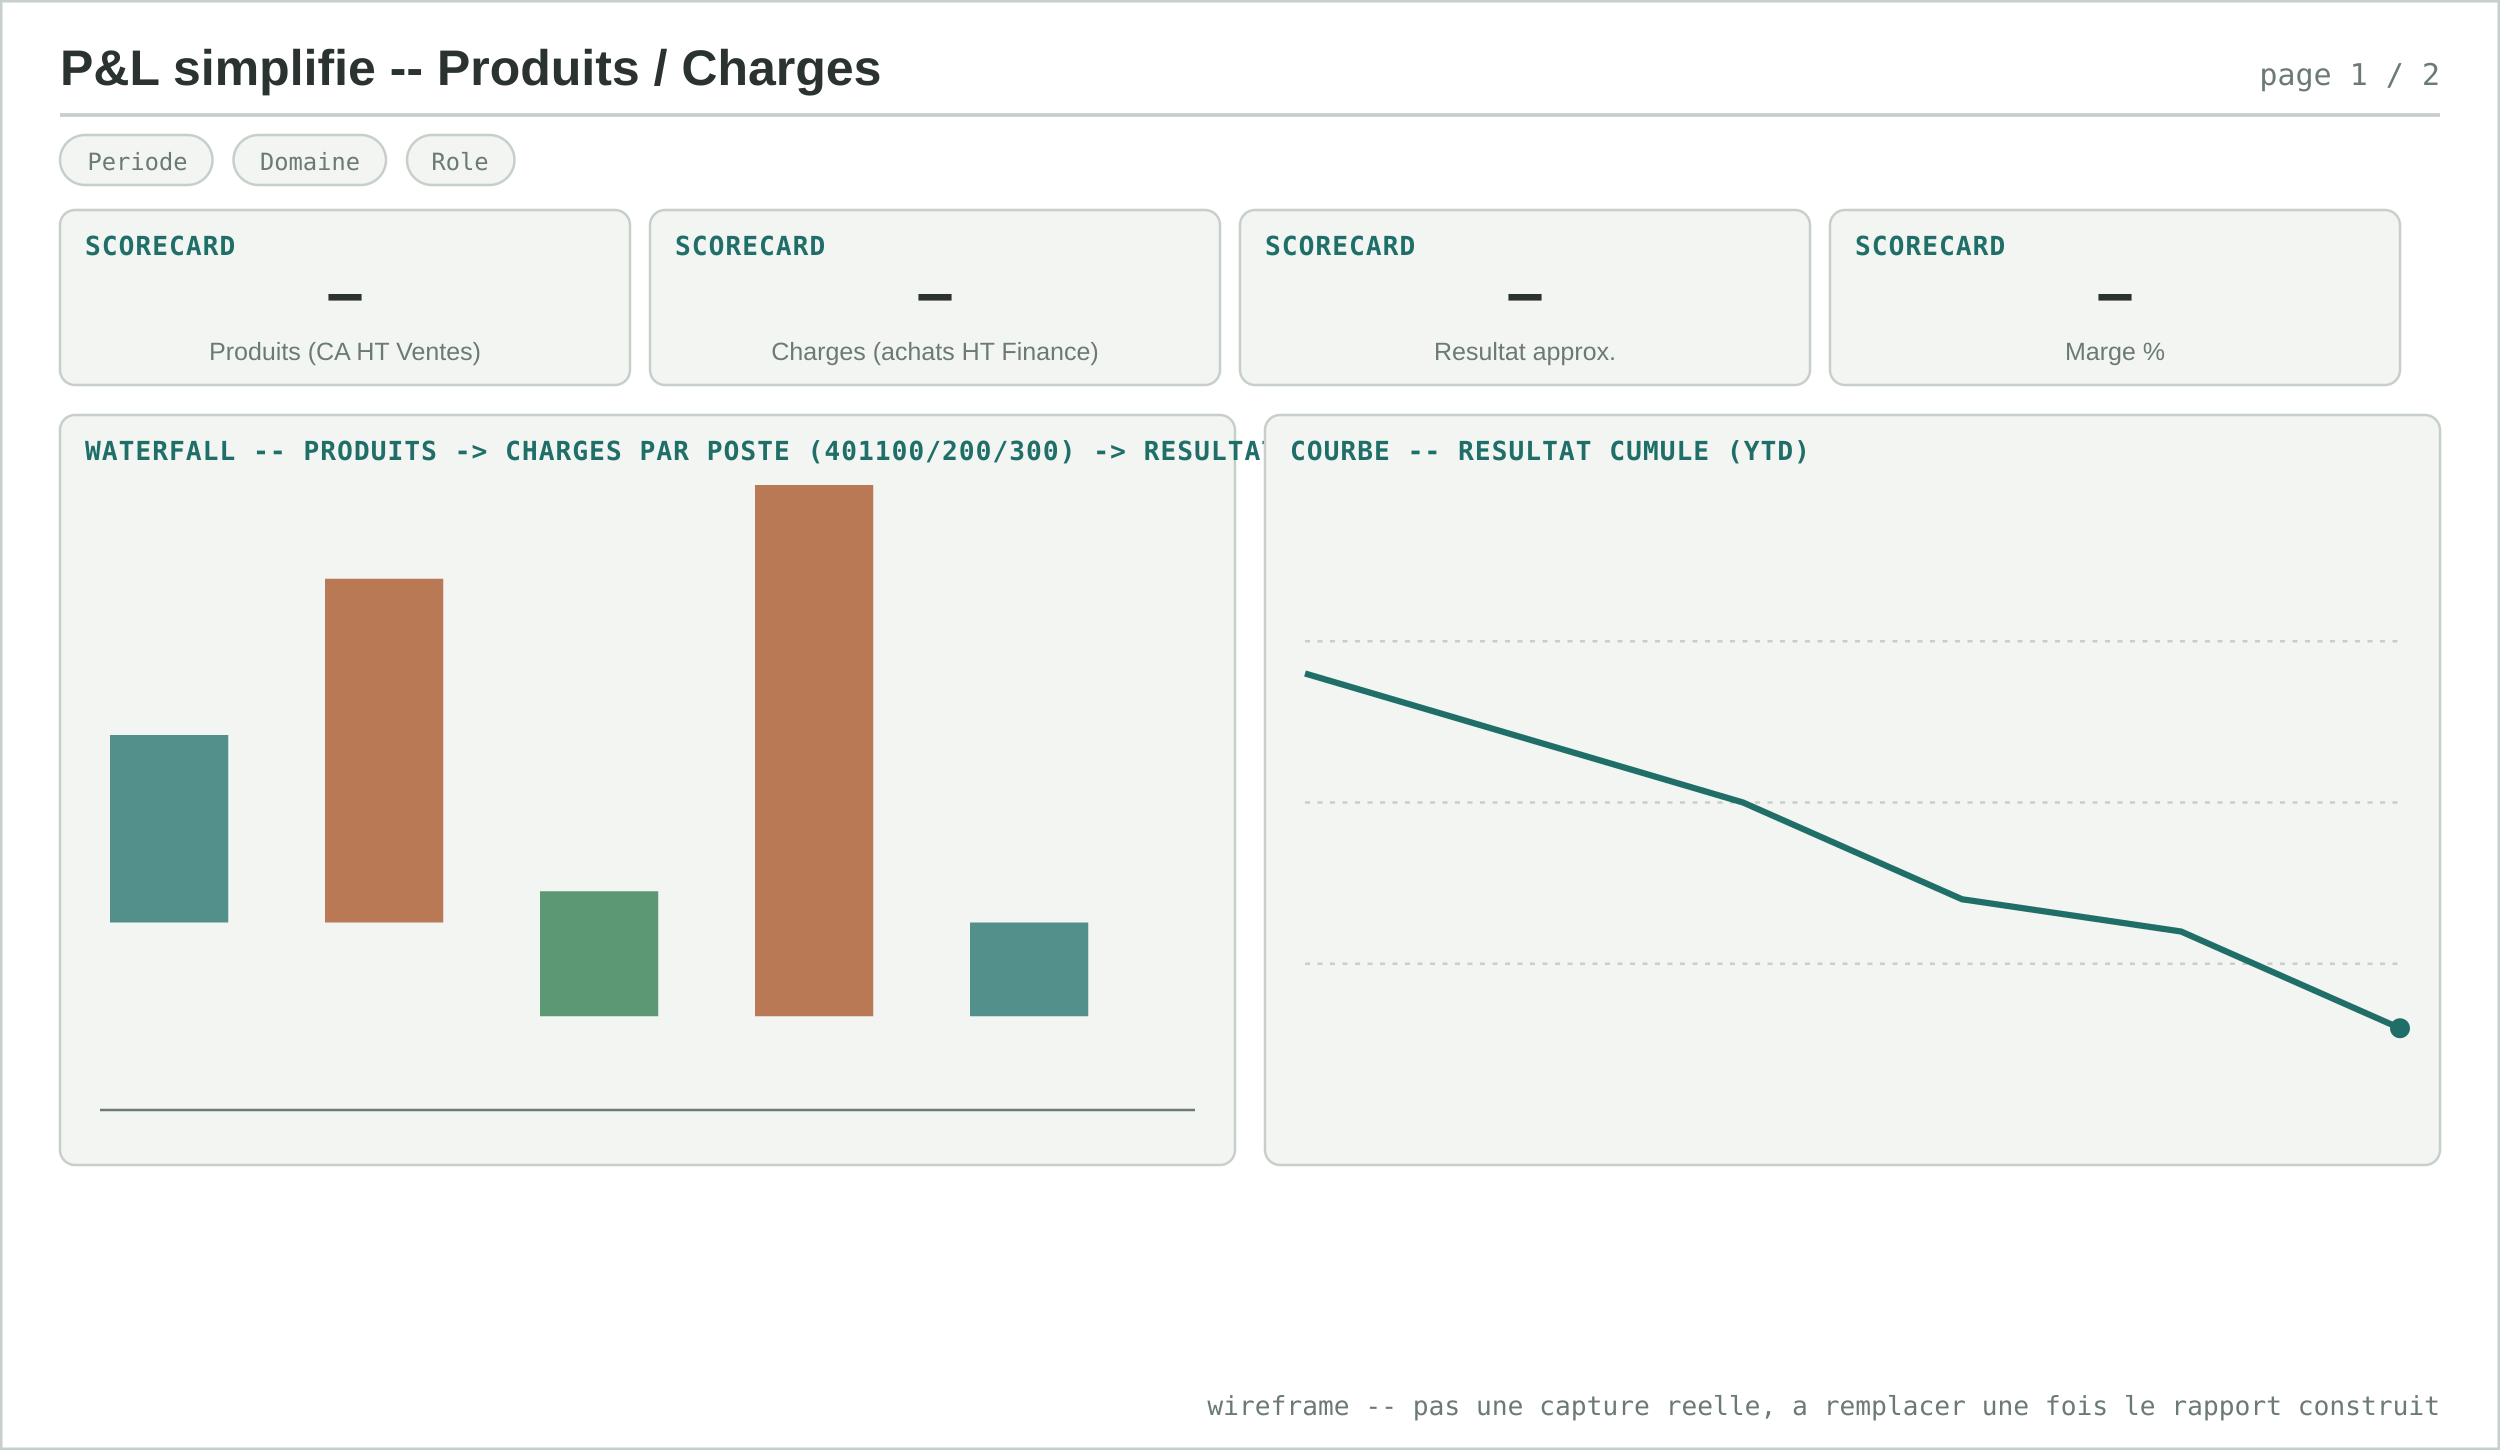
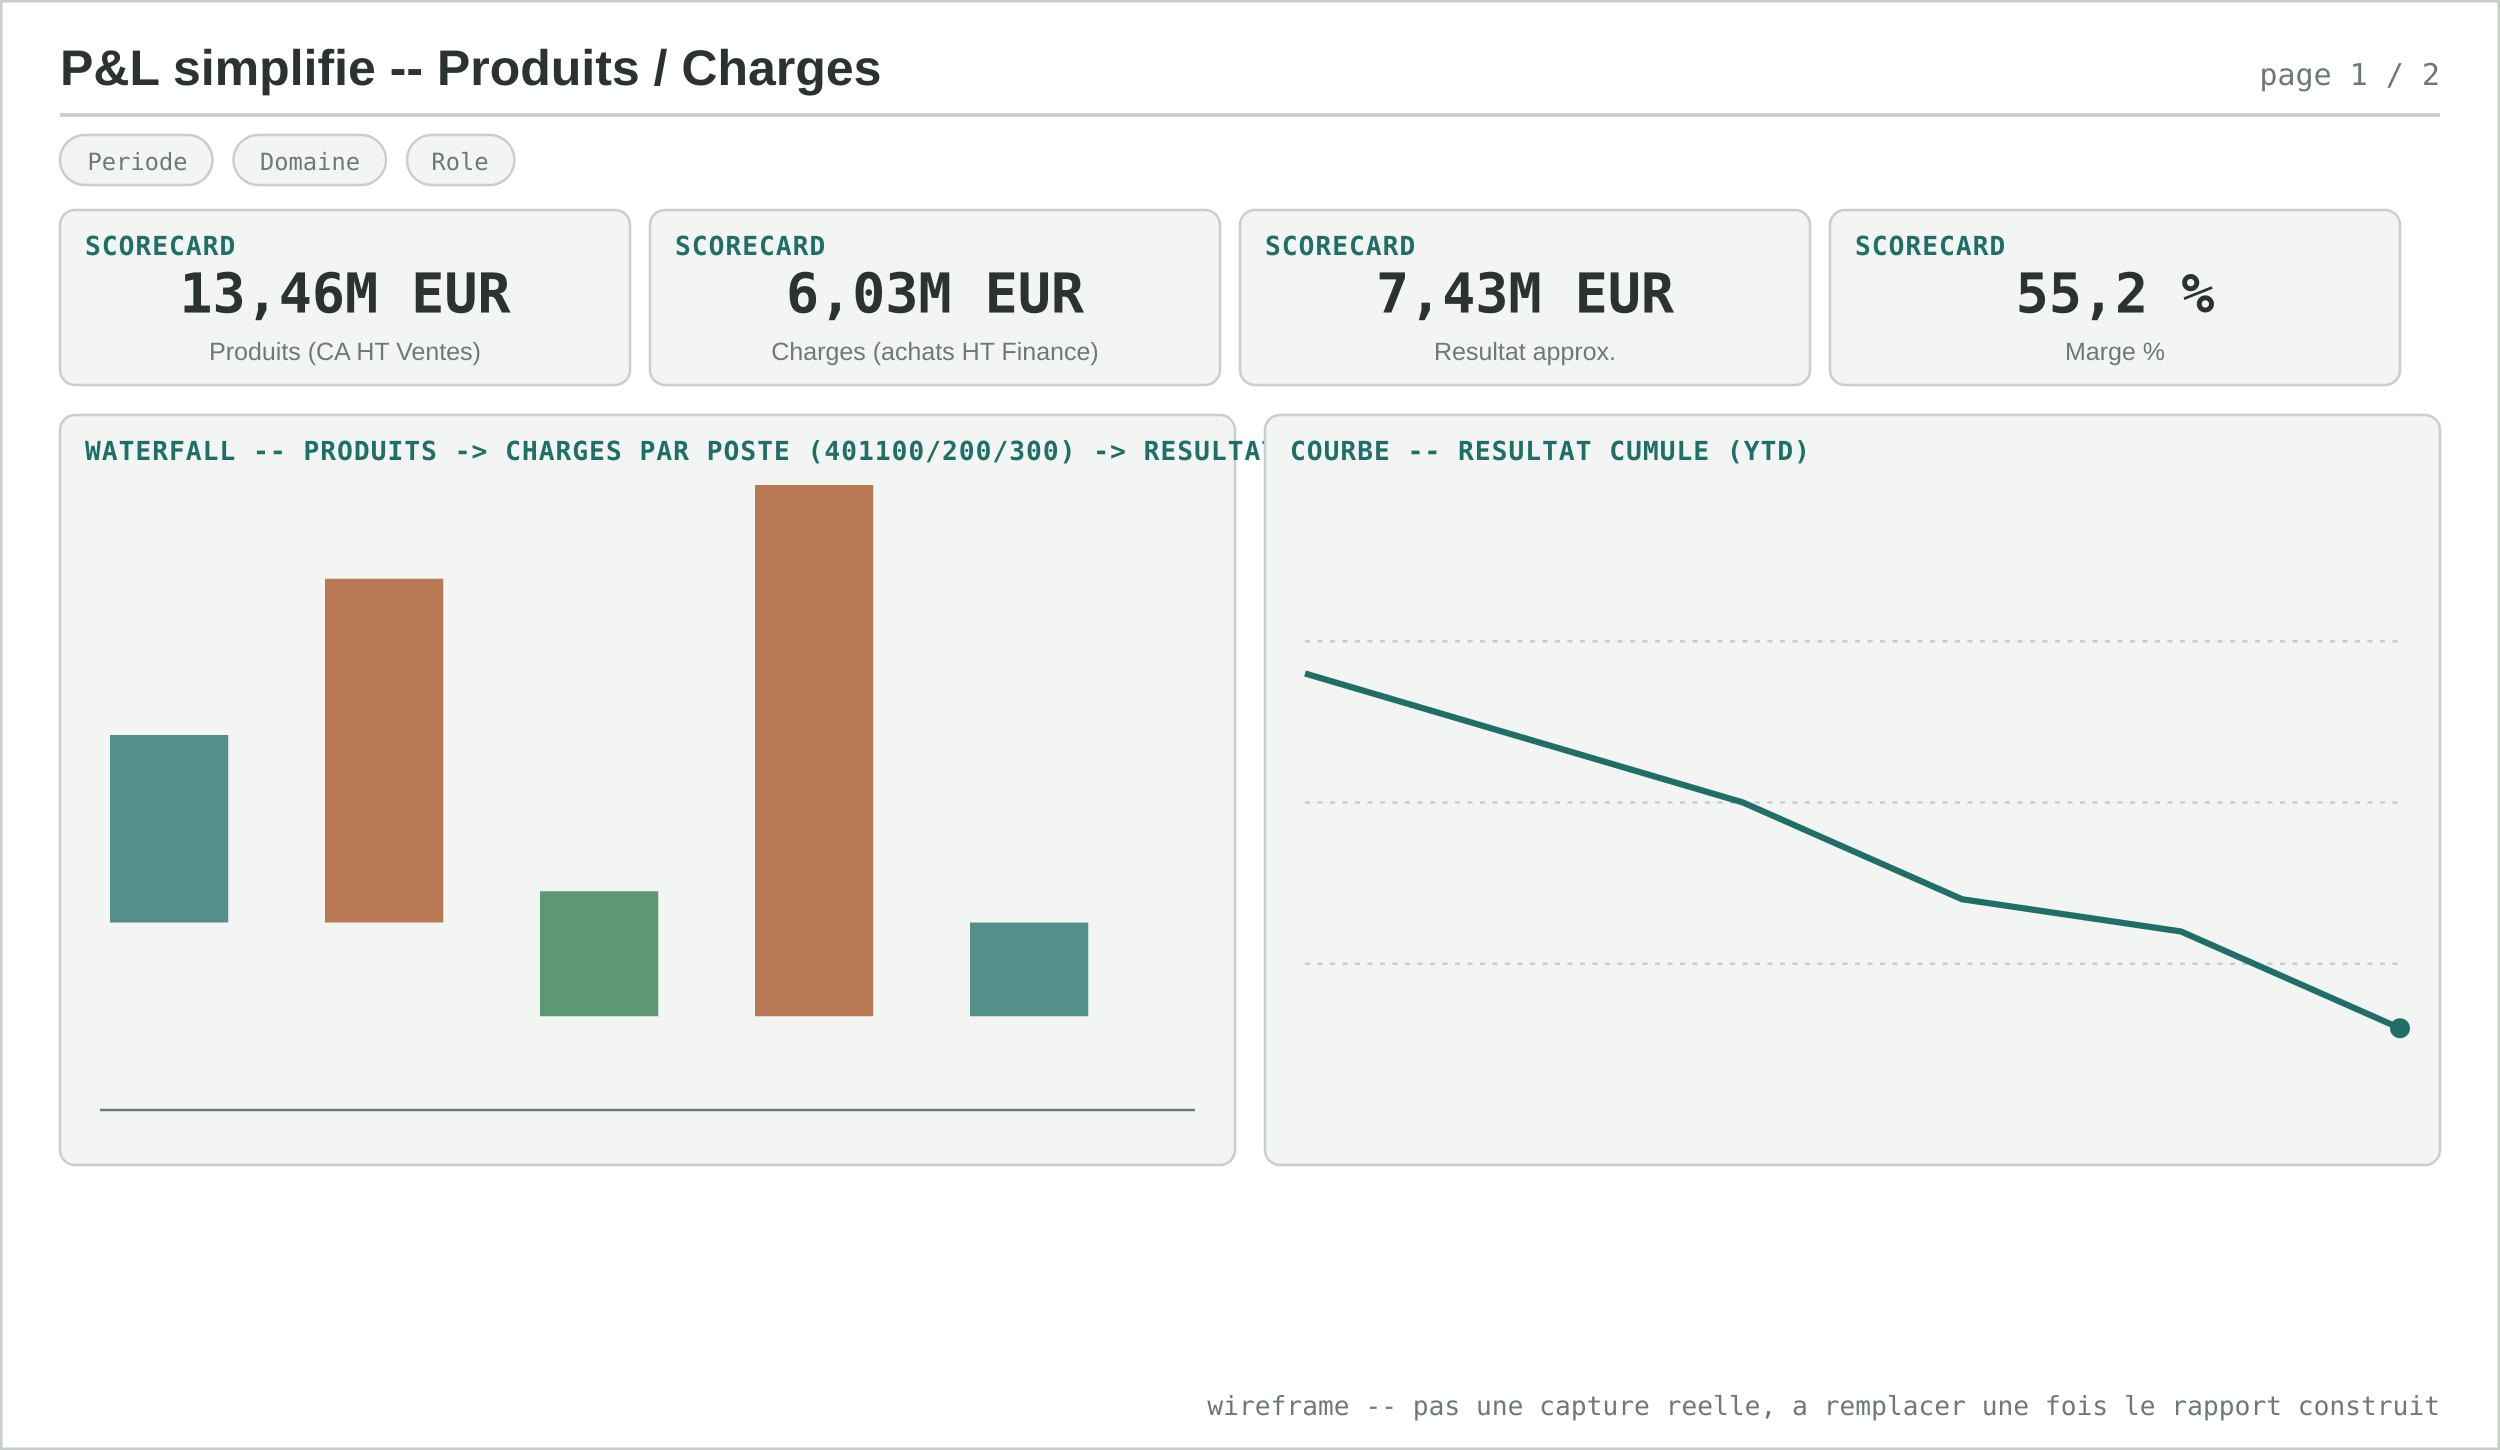
<svg xmlns="http://www.w3.org/2000/svg" viewBox="0 0 1000 580" font-family="IBM Plex Sans, Arial, sans-serif">
  <rect x="0" y="0" width="1000" height="580" fill="#ffffff" />
  <rect x="0.5" y="0.5" width="999" height="579" fill="none" stroke="#c7cfc9" />
  <text x="24" y="34" font-family="IBM Plex Sans, Arial, sans-serif" font-size="20" font-weight="700" fill="#2b3330">P&amp;L simplifie -- Produits / Charges</text>
  <text x="976" y="34" text-anchor="end" font-family="IBM Plex Mono, monospace" font-size="12" fill="#6b7a73">page 1 / 2</text>
  <line x1="24" y1="46" x2="976" y2="46" stroke="#c7cfc9" stroke-width="1.5" />
  <text x="976" y="566" text-anchor="end" font-family="IBM Plex Mono, monospace" font-size="10.5" fill="#6b7a73">wireframe -- pas une capture reelle, a remplacer une fois le rapport construit</text>
  <rect x="24" y="54" width="61" height="20" rx="10" fill="#f3f5f3" stroke="#c7cfc9" />
  <text x="55" y="68" text-anchor="middle" font-family="IBM Plex Mono, monospace" font-size="9.5" fill="#6b7a73">Periode</text>
  <rect x="93.4" y="54" width="61" height="20" rx="10" fill="#f3f5f3" stroke="#c7cfc9" />
  <text x="124" y="68" text-anchor="middle" font-family="IBM Plex Mono, monospace" font-size="9.5" fill="#6b7a73">Domaine</text>
  <rect x="162.8" y="54" width="43" height="20" rx="10" fill="#f3f5f3" stroke="#c7cfc9" />
  <text x="184" y="68" text-anchor="middle" font-family="IBM Plex Mono, monospace" font-size="9.5" fill="#6b7a73">Role</text>
  <rect x="24" y="84" width="228" height="70" rx="6" fill="#f3f5f3" stroke="#c7cfc9" />
  <text x="34" y="102" font-family="IBM Plex Mono, monospace" font-size="10.5" font-weight="600" letter-spacing="0.4" fill="#1f6f68">SCORECARD</text>
-   <text x="138.0" y="125.0" text-anchor="middle" font-family="IBM Plex Mono, monospace" font-size="22" font-weight="700" fill="#2b3330">—</text>
+   <text x="138.0" y="125.0" text-anchor="middle" font-family="IBM Plex Mono, monospace" font-size="22" font-weight="700" fill="#2b3330">13,46M EUR</text>
  <text x="138.0" y="144" text-anchor="middle" font-family="IBM Plex Sans, Arial, sans-serif" font-size="10" fill="#6b7a73">Produits (CA HT Ventes)</text>
  <rect x="260" y="84" width="228" height="70" rx="6" fill="#f3f5f3" stroke="#c7cfc9" />
  <text x="270" y="102" font-family="IBM Plex Mono, monospace" font-size="10.5" font-weight="600" letter-spacing="0.4" fill="#1f6f68">SCORECARD</text>
-   <text x="374.0" y="125.0" text-anchor="middle" font-family="IBM Plex Mono, monospace" font-size="22" font-weight="700" fill="#2b3330">—</text>
+   <text x="374.0" y="125.0" text-anchor="middle" font-family="IBM Plex Mono, monospace" font-size="22" font-weight="700" fill="#2b3330">6,03M EUR</text>
  <text x="374.0" y="144" text-anchor="middle" font-family="IBM Plex Sans, Arial, sans-serif" font-size="10" fill="#6b7a73">Charges (achats HT Finance)</text>
  <rect x="496" y="84" width="228" height="70" rx="6" fill="#f3f5f3" stroke="#c7cfc9" />
  <text x="506" y="102" font-family="IBM Plex Mono, monospace" font-size="10.5" font-weight="600" letter-spacing="0.4" fill="#1f6f68">SCORECARD</text>
-   <text x="610.0" y="125.0" text-anchor="middle" font-family="IBM Plex Mono, monospace" font-size="22" font-weight="700" fill="#2b3330">—</text>
+   <text x="610.0" y="125.0" text-anchor="middle" font-family="IBM Plex Mono, monospace" font-size="22" font-weight="700" fill="#2b3330">7,43M EUR</text>
  <text x="610.0" y="144" text-anchor="middle" font-family="IBM Plex Sans, Arial, sans-serif" font-size="10" fill="#6b7a73">Resultat approx.</text>
  <rect x="732" y="84" width="228" height="70" rx="6" fill="#f3f5f3" stroke="#c7cfc9" />
  <text x="742" y="102" font-family="IBM Plex Mono, monospace" font-size="10.5" font-weight="600" letter-spacing="0.4" fill="#1f6f68">SCORECARD</text>
-   <text x="846.0" y="125.0" text-anchor="middle" font-family="IBM Plex Mono, monospace" font-size="22" font-weight="700" fill="#2b3330">—</text>
+   <text x="846.0" y="125.0" text-anchor="middle" font-family="IBM Plex Mono, monospace" font-size="22" font-weight="700" fill="#2b3330">55,2 %</text>
  <text x="846.0" y="144" text-anchor="middle" font-family="IBM Plex Sans, Arial, sans-serif" font-size="10" fill="#6b7a73">Marge %</text>
  <rect x="24" y="166" width="470" height="300" rx="6" fill="#f3f5f3" stroke="#c7cfc9" />
  <text x="34" y="184" font-family="IBM Plex Mono, monospace" font-size="10.5" font-weight="600" letter-spacing="0.4" fill="#1f6f68">WATERFALL -- PRODUITS -&gt; CHARGES PAR POSTE (401100/200/300) -&gt; RESULTAT</text>
  <rect x="44.0" y="294.0" width="47.3" height="75.0" fill="#1f6f68" opacity="0.75" />
  <rect x="130.0" y="231.5" width="47.3" height="137.5" fill="#a4501f" opacity="0.75" />
  <rect x="216.0" y="356.5" width="47.3" height="50.0" fill="#2b7a4b" opacity="0.75" />
  <rect x="302.0" y="194.0" width="47.3" height="212.5" fill="#a4501f" opacity="0.75" />
  <rect x="388.0" y="369.0" width="47.3" height="37.5" fill="#1f6f68" opacity="0.75" />
  <line x1="40" y1="444" x2="478" y2="444" stroke="#6b7a73" stroke-width="1" />
  <rect x="506" y="166" width="470" height="300" rx="6" fill="#f3f5f3" stroke="#c7cfc9" />
  <text x="516" y="184" font-family="IBM Plex Mono, monospace" font-size="10.5" font-weight="600" letter-spacing="0.4" fill="#1f6f68">COURBE -- RESULTAT CUMULE (YTD)</text>
  <line x1="522" y1="385.5" x2="960" y2="385.5" stroke="#c7cfc9" stroke-dasharray="2 3" />
  <line x1="522" y1="321.0" x2="960" y2="321.0" stroke="#c7cfc9" stroke-dasharray="2 3" />
  <line x1="522" y1="256.5" x2="960" y2="256.5" stroke="#c7cfc9" stroke-dasharray="2 3" />
  <polyline points="522.0,269.4 609.6,295.2 697.2,321.0 784.8,359.7 872.4,372.6 960.0,411.3" fill="none" stroke="#1f6f68" stroke-width="2.5" />
  <circle cx="960.0" cy="411.3" r="4" fill="#1f6f68" />
</svg>
